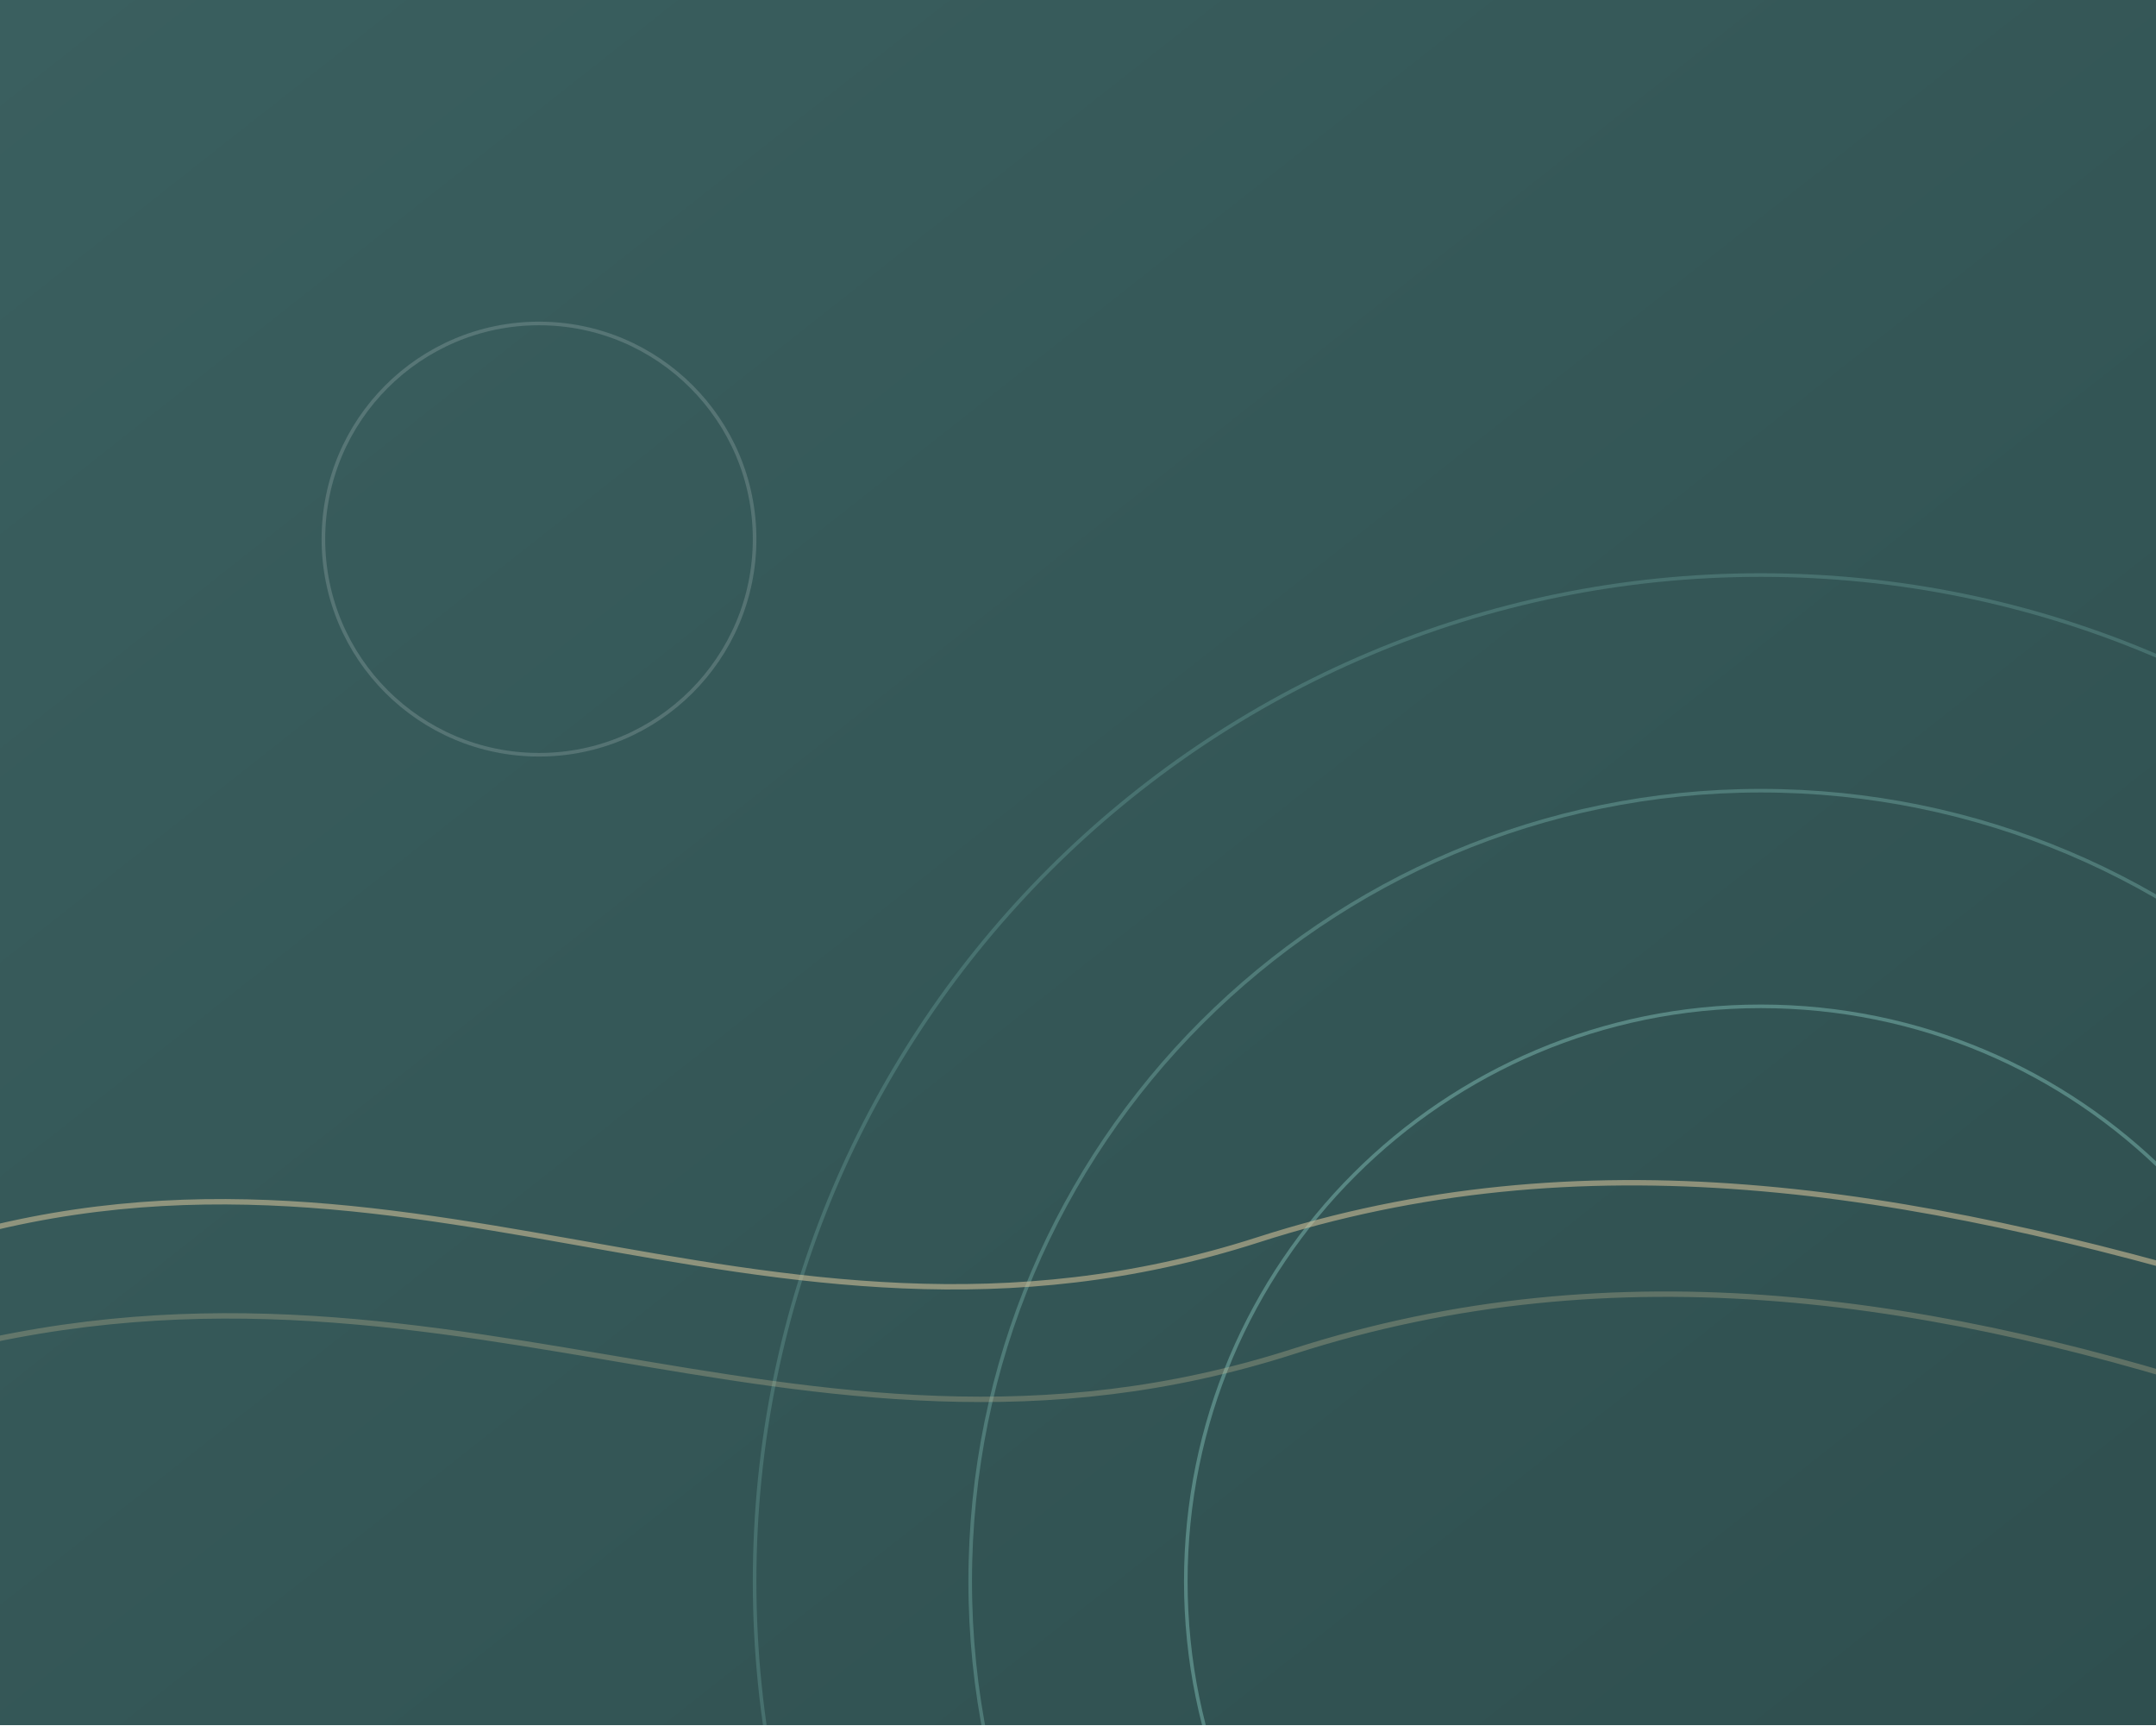
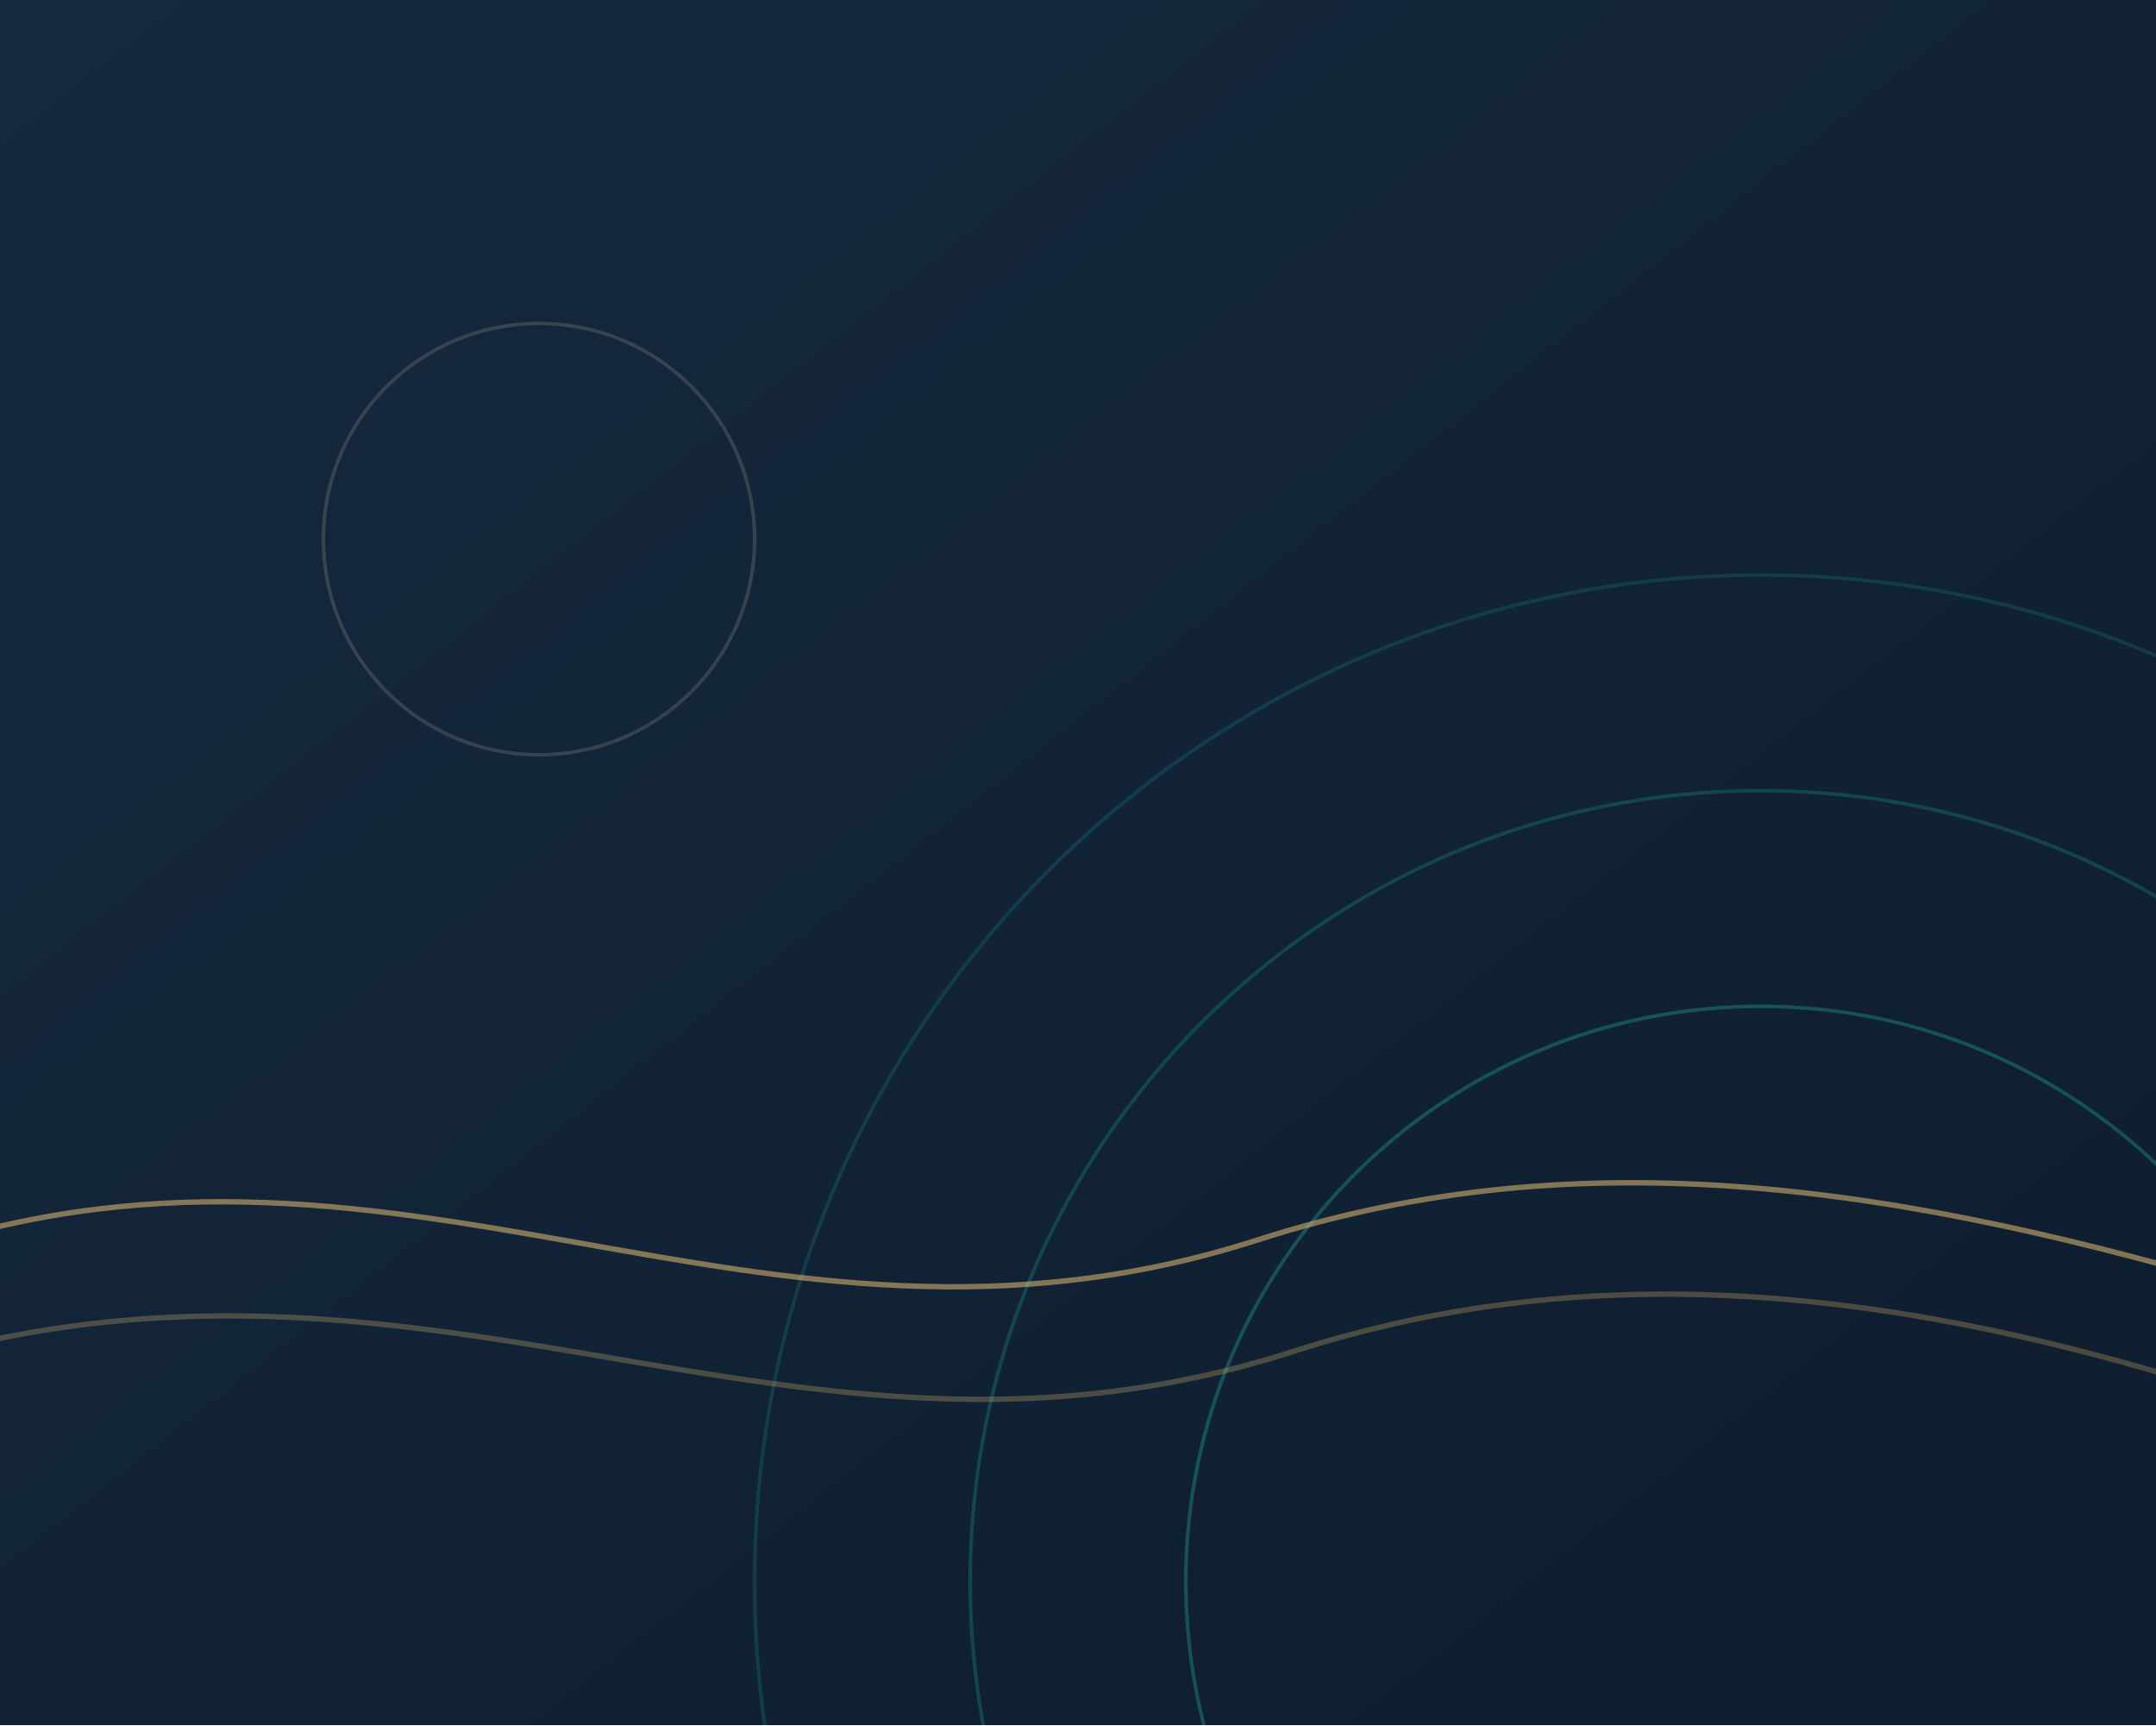
<svg xmlns="http://www.w3.org/2000/svg" viewBox="0 0 1200 960" width="1200" height="960" role="presentation">
  <defs>
    <linearGradient id="g" x1="0" y1="0" x2="1" y2="1">
-       <stop offset="0" stop-color="#3A5F5F" />
-       <stop offset="1" stop-color="#2F4F4F" />
+       <stop offset="0" stop-color="#16293F" />
+       <stop offset="1" stop-color="#0E1D2E" />
    </linearGradient>
    <clipPath id="c">
      <rect width="1200" height="960" />
    </clipPath>
  </defs>
  <rect width="1200" height="960" fill="url(#g)" />
  <g clip-path="url(#c)" fill="none" stroke-linecap="round">
-     <circle cx="980" cy="880" r="560" stroke="#8FD3C8" stroke-opacity="0.22" stroke-width="2" />
-     <circle cx="980" cy="880" r="440" stroke="#8FD3C8" stroke-opacity="0.30" stroke-width="2" />
-     <circle cx="980" cy="880" r="320" stroke="#8FD3C8" stroke-opacity="0.40" stroke-width="2" />
-     <path d="M-60 700 C 220 600 420 780 700 690 C 880 632 1060 660 1260 720" stroke="#D8C49A" stroke-opacity="0.55" stroke-width="3" />
-     <path d="M-60 760 C 240 668 440 842 720 752 C 900 694 1080 722 1260 782" stroke="#D8C49A" stroke-opacity="0.28" stroke-width="3" />
-     <circle cx="300" cy="300" r="120" stroke="#C4D2D2" stroke-opacity="0.22" stroke-width="2" />
+     <circle cx="980" cy="880" r="560" stroke="#1E9C92" stroke-opacity="0.22" stroke-width="2" />
+     <circle cx="980" cy="880" r="440" stroke="#1E9C92" stroke-opacity="0.30" stroke-width="2" />
+     <circle cx="980" cy="880" r="320" stroke="#1E9C92" stroke-opacity="0.40" stroke-width="2" />
+     <path d="M-60 700 C 220 600 420 780 700 690 C 880 632 1060 660 1260 720" stroke="#E2BB70" stroke-opacity="0.55" stroke-width="3" />
+     <path d="M-60 760 C 240 668 440 842 720 752 C 900 694 1080 722 1260 782" stroke="#E2BB70" stroke-opacity="0.28" stroke-width="3" />
+     <circle cx="300" cy="300" r="120" stroke="#B9AC9C" stroke-opacity="0.22" stroke-width="2" />
  </g>
</svg>
